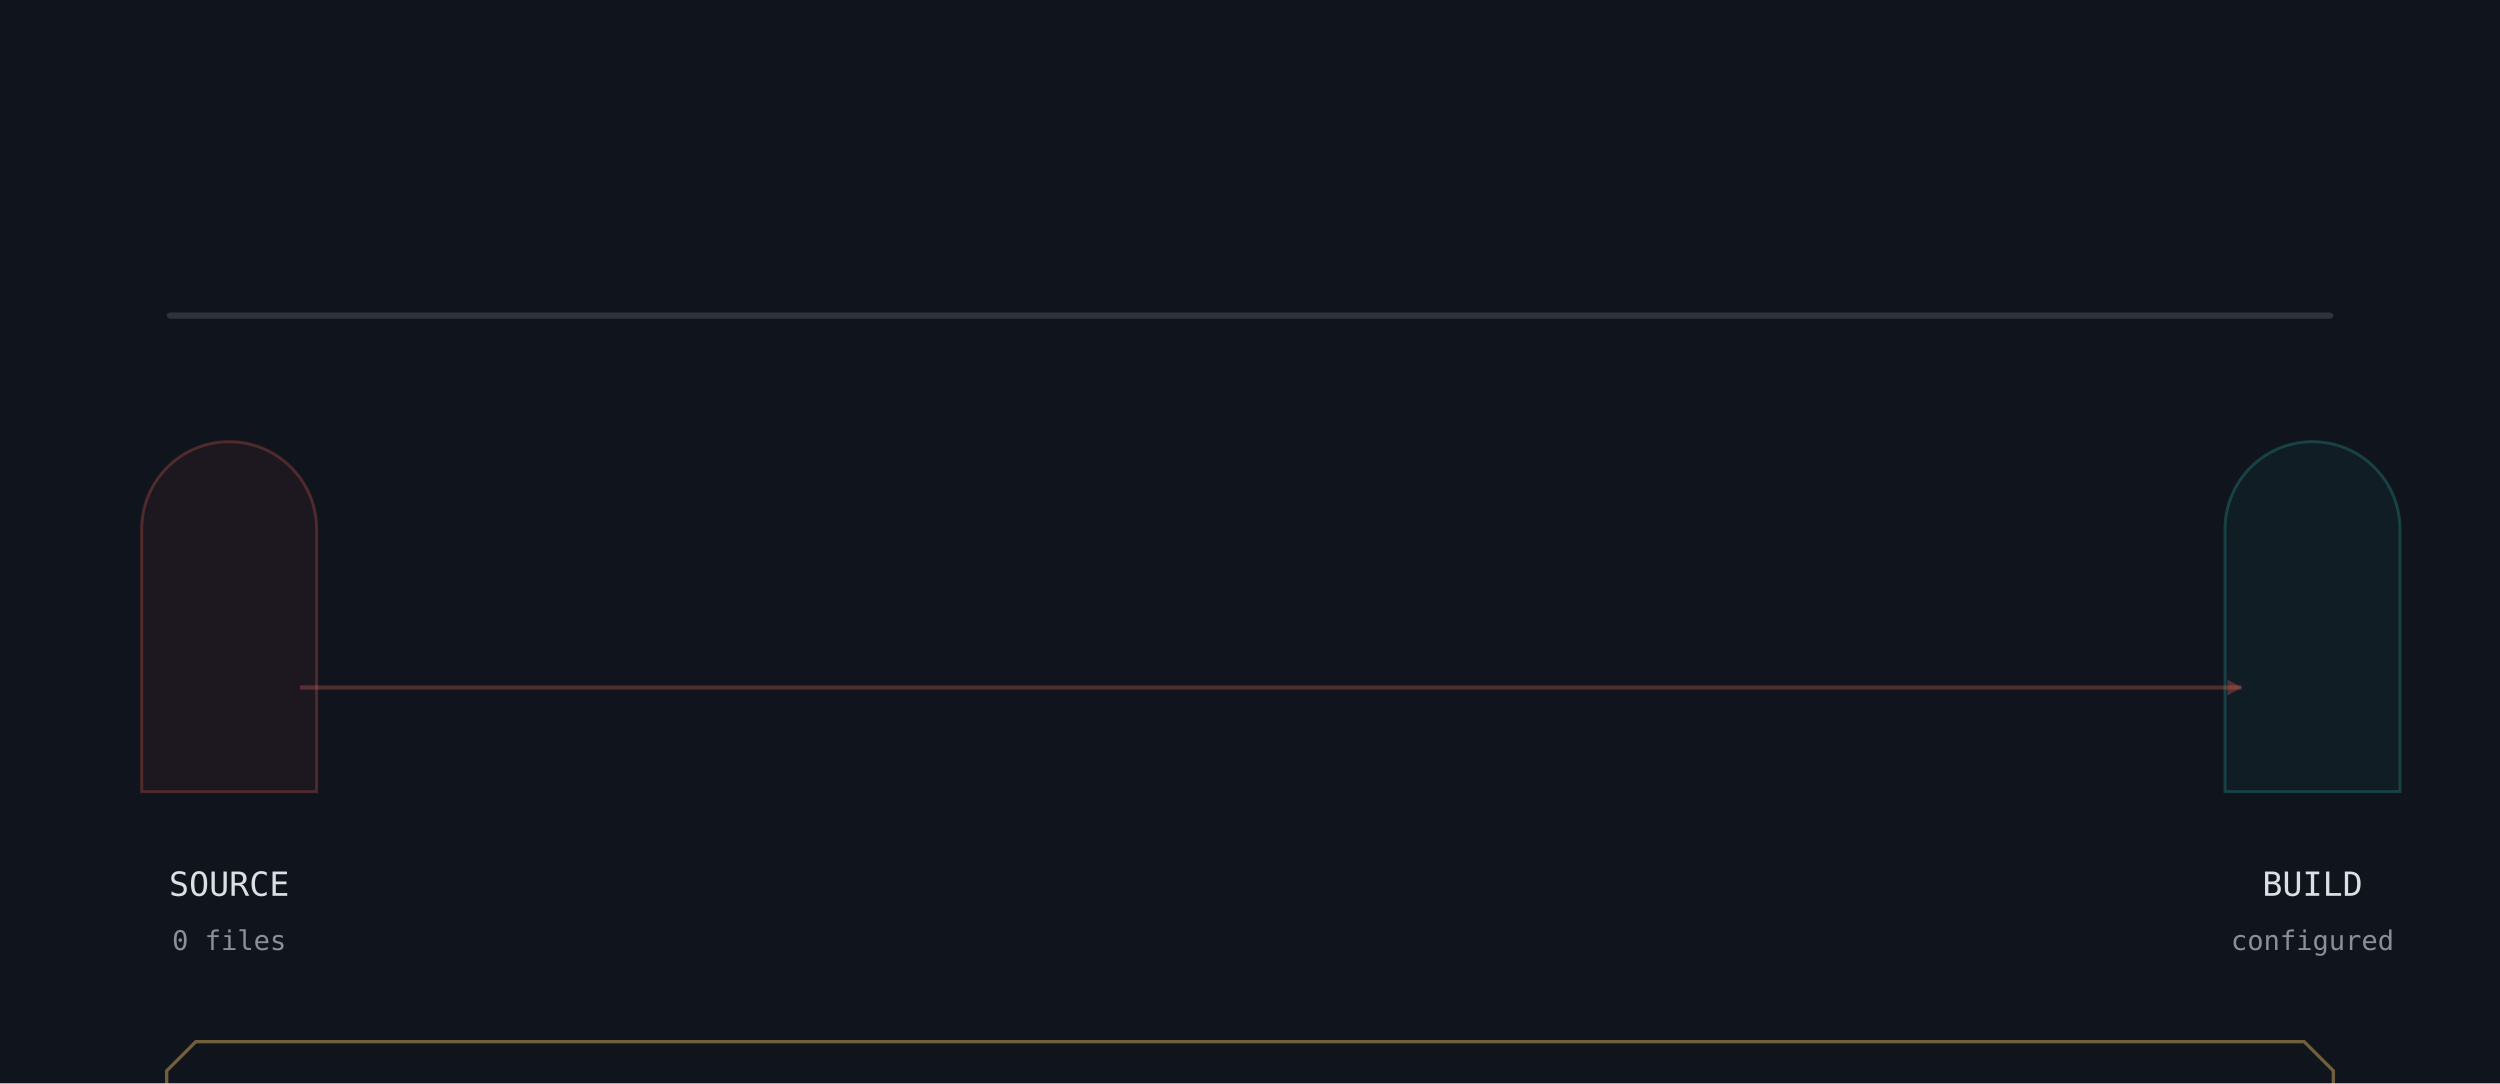
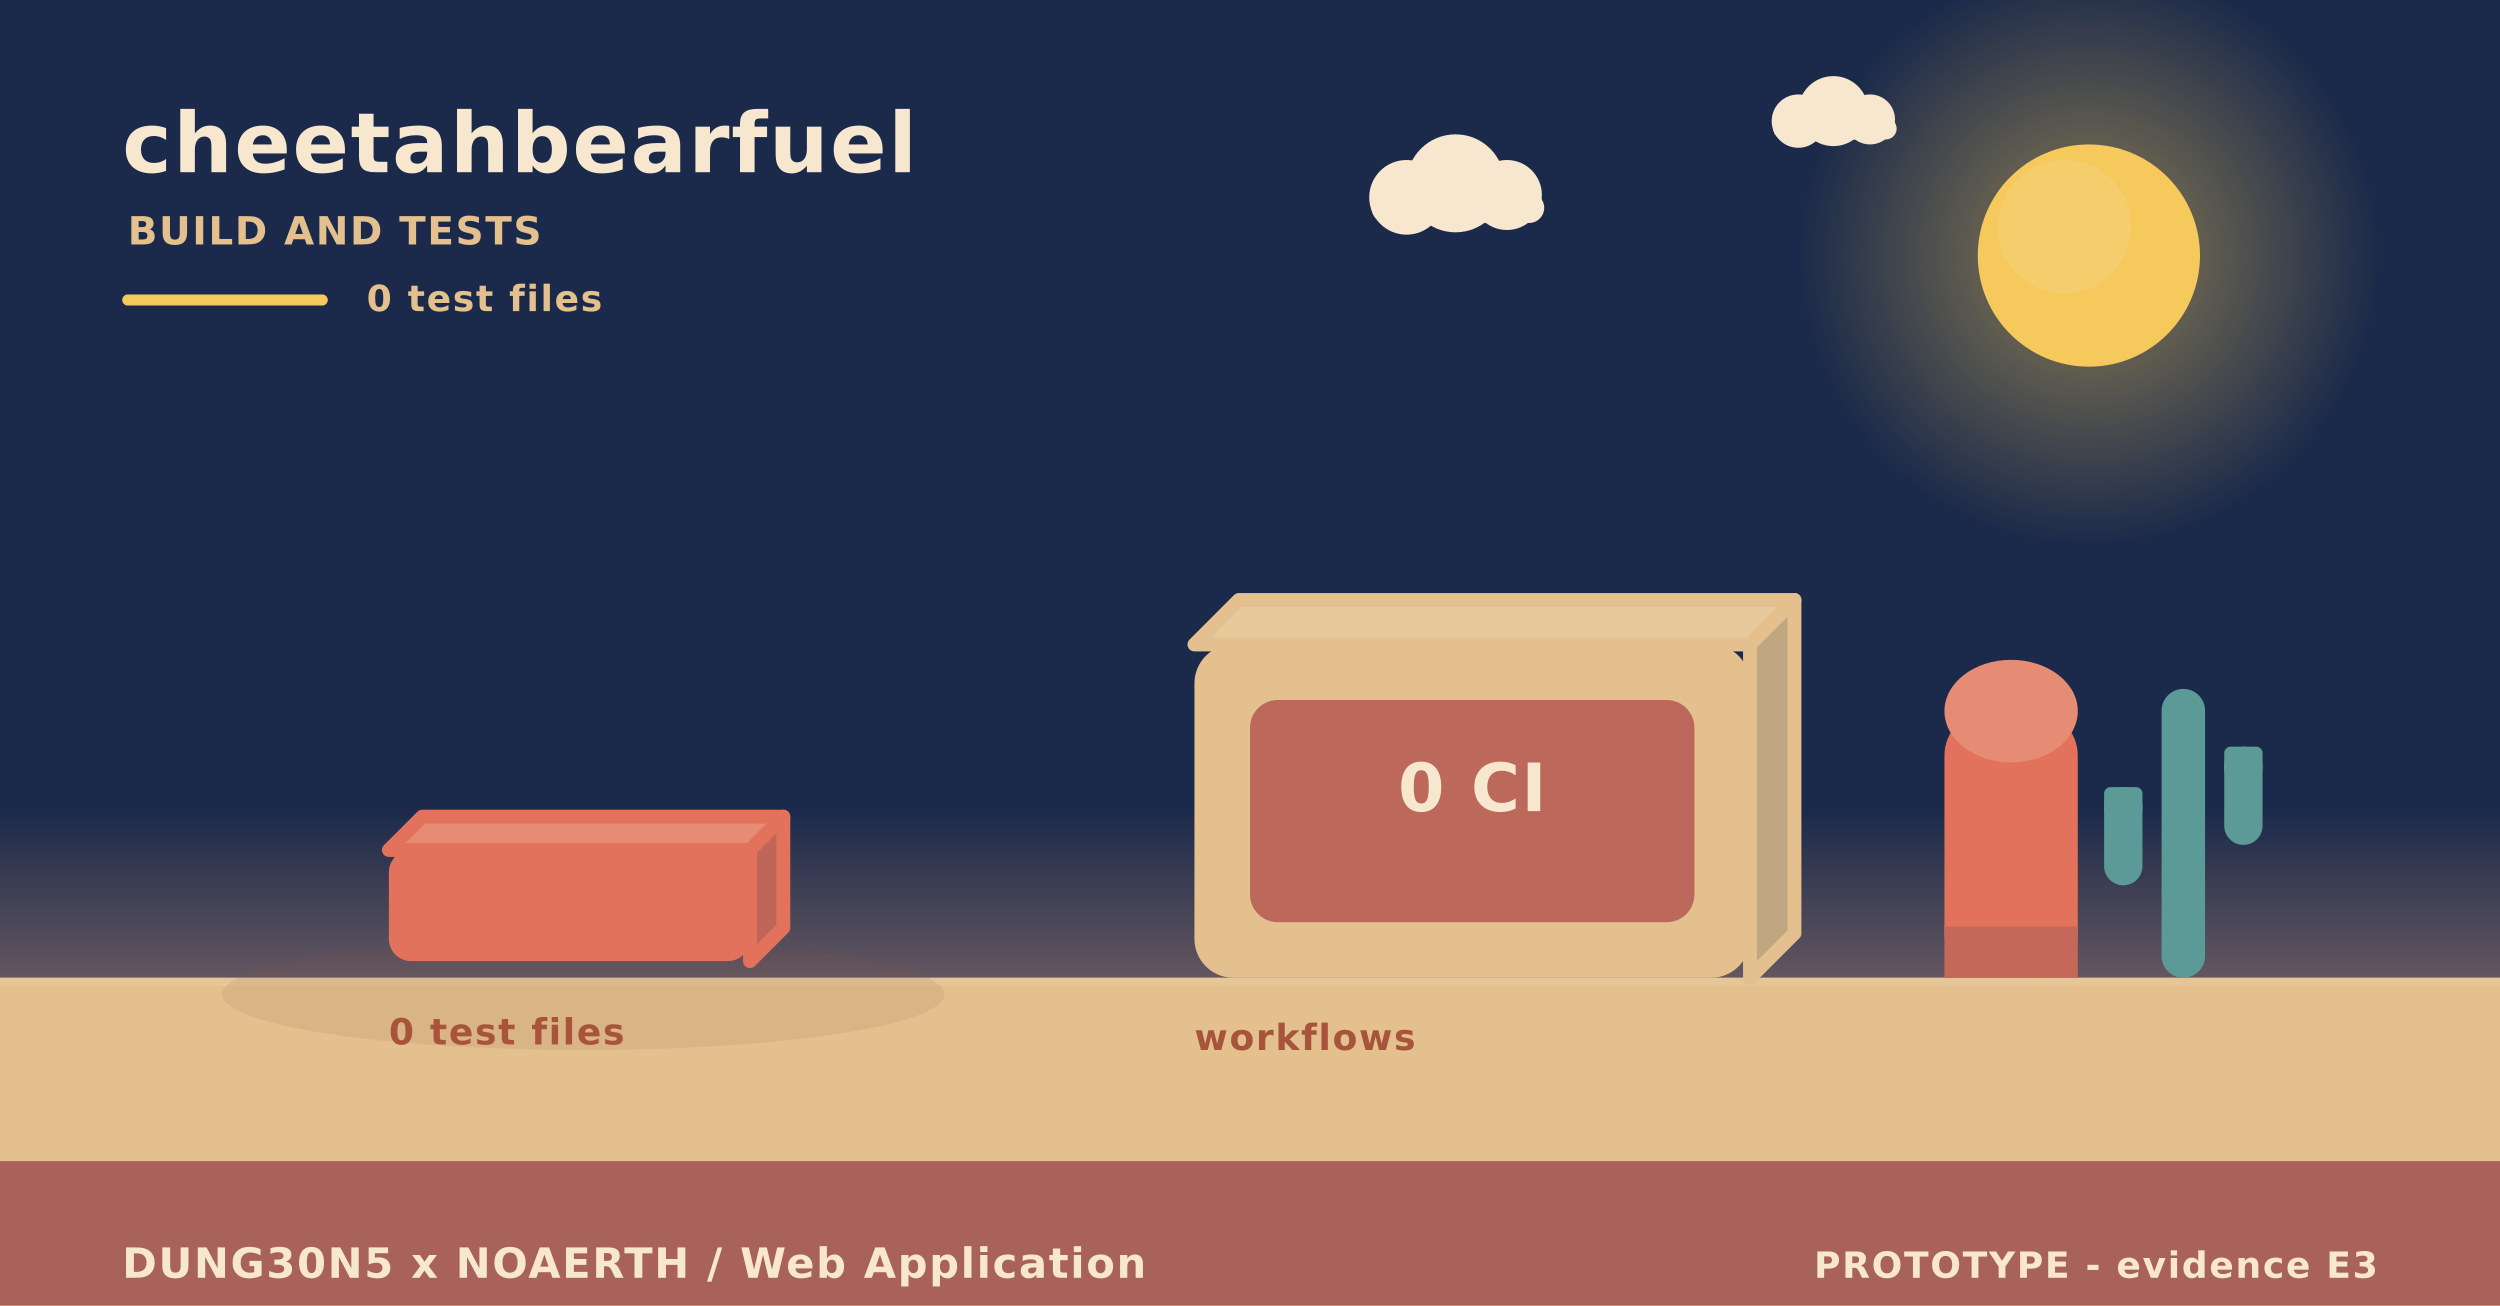
- <svg xmlns="http://www.w3.org/2000/svg" viewBox="0 0 1200 520" width="1200" height="520" role="img" aria-label="cheetahbearfuel build evidence">
-   <rect width="1200" height="520" fill="#10141c" />
-   <defs>
-     <linearGradient id="gb" x1="0" y1="0" x2="1" y2="1">
-       <stop offset="0%" stop-color="#ff6b5a" />
-       <stop offset="100%" stop-color="#2ec4b6" />
-     </linearGradient>
-   </defs>
-   <rect x="80.00" y="150.00" width="1040.00" height="3.00" rx="2.00" fill="rgba(242,245,249,0.140)" opacity="1.00" />
-   <path d="M68.00,380.00 L68.00,254.00 A42.00,42.00 0 0 1 152.00,254.00 L152.00,380.00 Z" fill="rgba(255,107,90,0.100)" opacity="0.55" stroke="rgba(255,107,90,0.450)" stroke-width="1.4" />
-   <polygon points="-192.26,189.00 -136.83,221.00 -136.83,157.00 -192.26,125.00" fill="#94793b" opacity="0.95" />
-   <polygon points="-247.68,221.00 -192.26,253.00 -192.26,189.00 -247.68,157.00" fill="#24998e" opacity="0.95" />
-   <polygon points="-192.26,125.00 -136.83,157.00 -192.26,189.00 -247.68,157.00" fill="#ff6b5a" opacity="0.95" />
-   <text x="110" y="430" font-family="ui-monospace,Menlo,monospace" font-size="16" fill="rgba(242,245,249,0.900)" text-anchor="middle">SOURCE</text>
-   <text x="110" y="456" font-family="ui-monospace,Menlo,monospace" font-size="13" fill="rgba(242,245,249,0.550)" text-anchor="middle">0 files</text>
-   <path d="M1068.00,380.00 L1068.00,254.00 A42.00,42.00 0 0 1 1152.00,254.00 L1152.00,380.00 Z" fill="rgba(46,196,182,0.100)" opacity="0.55" stroke="rgba(46,196,182,0.450)" stroke-width="1.4" />
-   <polygon points="673.77,689.00 729.19,721.00 729.19,657.00 673.77,625.00" fill="#94793b" opacity="0.95" />
-   <polygon points="618.34,721.00 673.77,753.00 673.77,689.00 618.34,657.00" fill="#24998e" opacity="0.95" />
-   <polygon points="673.77,625.00 729.19,657.00 673.77,689.00 618.34,657.00" fill="#2ec4b6" opacity="0.95" />
-   <text x="1110" y="430" font-family="ui-monospace,Menlo,monospace" font-size="16" fill="rgba(242,245,249,0.900)" text-anchor="middle">BUILD</text>
-   <text x="1110" y="456" font-family="ui-monospace,Menlo,monospace" font-size="13" fill="rgba(242,245,249,0.550)" text-anchor="middle">configured</text>
-   <line x1="144.00" y1="330.00" x2="1076.00" y2="330.00" stroke="rgba(255,107,90,0.500)" stroke-width="2.00" opacity="0.55" />
-   <polygon points="1076.00,330.00 1069.20,326.20 1069.20,333.80" fill="rgba(255,107,90,0.500)" opacity="0.55" />
-   <path d="M94.00,500.00 H1106.00 L1120.00,514.00 V546.00 L1106.00,560.00 H94.00 L80.00,546.00 V514.00 Z" fill="none" stroke="rgba(255,209,102,0.500)" stroke-width="1.60" opacity="0.80" />
-   <text x="600" y="536" font-family="ui-monospace,Menlo,monospace" font-size="16" fill="rgba(255,209,102,0.950)" text-anchor="middle">no test suite present in this repository — shown as measured, not implied</text>
+ <svg xmlns="http://www.w3.org/2000/svg" width="900" height="470" viewBox="0 0 900 470" role="img" aria-label="cheetahbearfuel - how it is verified">
+   <linearGradient id="skyb" x1="0" y1="0" x2="0" y2="1">
+     <stop offset="0" stop-color="#1b2a4a" />
+     <stop offset="0.62" stop-color="#1b2a4a" />
+     <stop offset="1" stop-color="#f3ad8a" />
+   </linearGradient>
+   <rect width="900" height="470" fill="url(#skyb)" />
+   <radialGradient id="sunb">
+     <stop offset="0.35" stop-color="#f5c95c" stop-opacity="0.34" />
+     <stop offset="1" stop-color="#f5c95c" stop-opacity="0" />
+   </radialGradient>
+   <circle cx="752" cy="92" r="104" fill="url(#sunb)" />
+   <circle cx="752" cy="92" r="40" fill="#f5c95c" />
+   <circle cx="743.2" cy="81.6" r="24" fill="#f5d27e" opacity="0.5" />
+   <g>
+     <circle cx="524" cy="66" r="17.64" fill="#f6e7ce" />
+     <circle cx="506.36" cy="71.04" r="13.44" fill="#f6e7ce" />
+     <circle cx="542.48" cy="70.2" r="12.6" fill="#f6e7ce" />
+     <rect x="493.76" y="69.36" width="62.16" height="10.92" rx="5.46" fill="#f6e7ce" />
+   </g>
+   <g>
+     <circle cx="660" cy="40" r="12.6" fill="#f6e7ce" />
+     <circle cx="647.4" cy="43.6" r="9.6" fill="#f6e7ce" />
+     <circle cx="673.2" cy="43" r="9" fill="#f6e7ce" />
+     <rect x="638.4" y="42.4" width="44.4" height="7.8" rx="3.9" fill="#f6e7ce" />
+   </g>
+   <rect x="0" y="352" width="900" height="118" fill="#e3c08d" />
+   <rect x="0" y="352" width="900" height="3" fill="#e6c596" />
+   <text x="44" y="62" font-family="Verdana,DejaVu Sans,sans-serif" font-size="30" font-weight="700" letter-spacing="0.6" fill="#f6e7ce" text-anchor="start">cheetahbearfuel</text>
+   <text x="46" y="88" font-family="Verdana,DejaVu Sans,sans-serif" font-size="14" font-weight="700" letter-spacing="0.6" fill="#e3c08d" text-anchor="start">BUILD AND TESTS</text>
+   <rect x="44" y="106" width="74" height="4" rx="2" fill="#f5c95c" />
+   <text x="132" y="112" font-family="Verdana,DejaVu Sans,sans-serif" font-size="13" font-weight="700" letter-spacing="0.6" fill="#e3c08d" text-anchor="start">0 test files</text>
+   <ellipse cx="210" cy="358" rx="130" ry="20" fill="rgba(138,90,68,0.11)" />
+   <path d="M140,306 L270,306 L282,294 L152,294 Z" fill="#e68c74" stroke="#e2725b" stroke-width="5" stroke-linejoin="round" />
+   <path d="M270,306 L282,294 L282,334 L270,346 Z" fill="#c06658" stroke="#e2725b" stroke-width="5" stroke-linejoin="round" />
+   <rect x="140" y="306" width="130" height="40" rx="8" fill="#e2725b" />
+   <text x="140" y="376" font-family="Verdana,DejaVu Sans,sans-serif" font-size="13" font-weight="700" letter-spacing="0.6" fill="#a8543c" text-anchor="start">0 test files</text>
+   <path d="M430,232 L630,232 L646,216 L446,216 Z" fill="#e7c99b" stroke="#e3c08d" stroke-width="5" stroke-linejoin="round" />
+   <path d="M630,232 L646,216 L646,336 L630,352 Z" fill="#c1a682" stroke="#e3c08d" stroke-width="5" stroke-linejoin="round" />
+   <rect x="430" y="232" width="200" height="120" rx="14" fill="#e3c08d" />
+   <rect x="450" y="252" width="160" height="80" rx="10" fill="#ba6458" opacity="0.94" />
+   <text x="530" y="292" font-family="Verdana,DejaVu Sans,sans-serif" font-size="24" font-weight="700" letter-spacing="0.6" fill="#f6e7ce" text-anchor="middle">0 CI</text>
+   <text x="430" y="378" font-family="Verdana,DejaVu Sans,sans-serif" font-size="13" font-weight="700" letter-spacing="0.6" fill="#a8543c" text-anchor="start">workflows</text>
+   <rect x="700" y="256" width="48" height="96" rx="16" fill="#e2725b" />
+   <ellipse cx="724" cy="256" rx="24" ry="18.46" fill="#e68c74" />
+   <rect x="700" y="333.54" width="48" height="18.46" fill="#c66859" />
+   <rect x="778.18" y="248" width="15.64" height="104" rx="7.82" fill="#5b9a97" />
+   <rect x="757.48" y="283.36" width="13.8" height="35.36" rx="6.9" fill="#5b9a97" />
+   <rect x="757.48" y="283.36" width="13.8" height="10.4" rx="2.3" fill="#5b9a97" />
+   <rect x="800.72" y="268.8" width="13.8" height="35.36" rx="6.9" fill="#5b9a97" />
+   <rect x="800.72" y="268.8" width="13.8" height="10.4" rx="2.3" fill="#5b9a97" />
+   <rect x="0" y="418" width="900" height="52" rx="0" fill="#a65c56" opacity="0.94" />
+   <text x="44" y="460" font-family="Verdana,DejaVu Sans,sans-serif" font-size="15" font-weight="700" letter-spacing="0.6" fill="#f6e7ce" text-anchor="start">DUNG30N5 x NOAERTH  /  Web Application</text>
+   <text x="856" y="460" font-family="Verdana,DejaVu Sans,sans-serif" font-size="13" font-weight="700" letter-spacing="0.6" fill="#f6e7ce" text-anchor="end">PROTOTYPE  -  evidence E3</text>
</svg>
